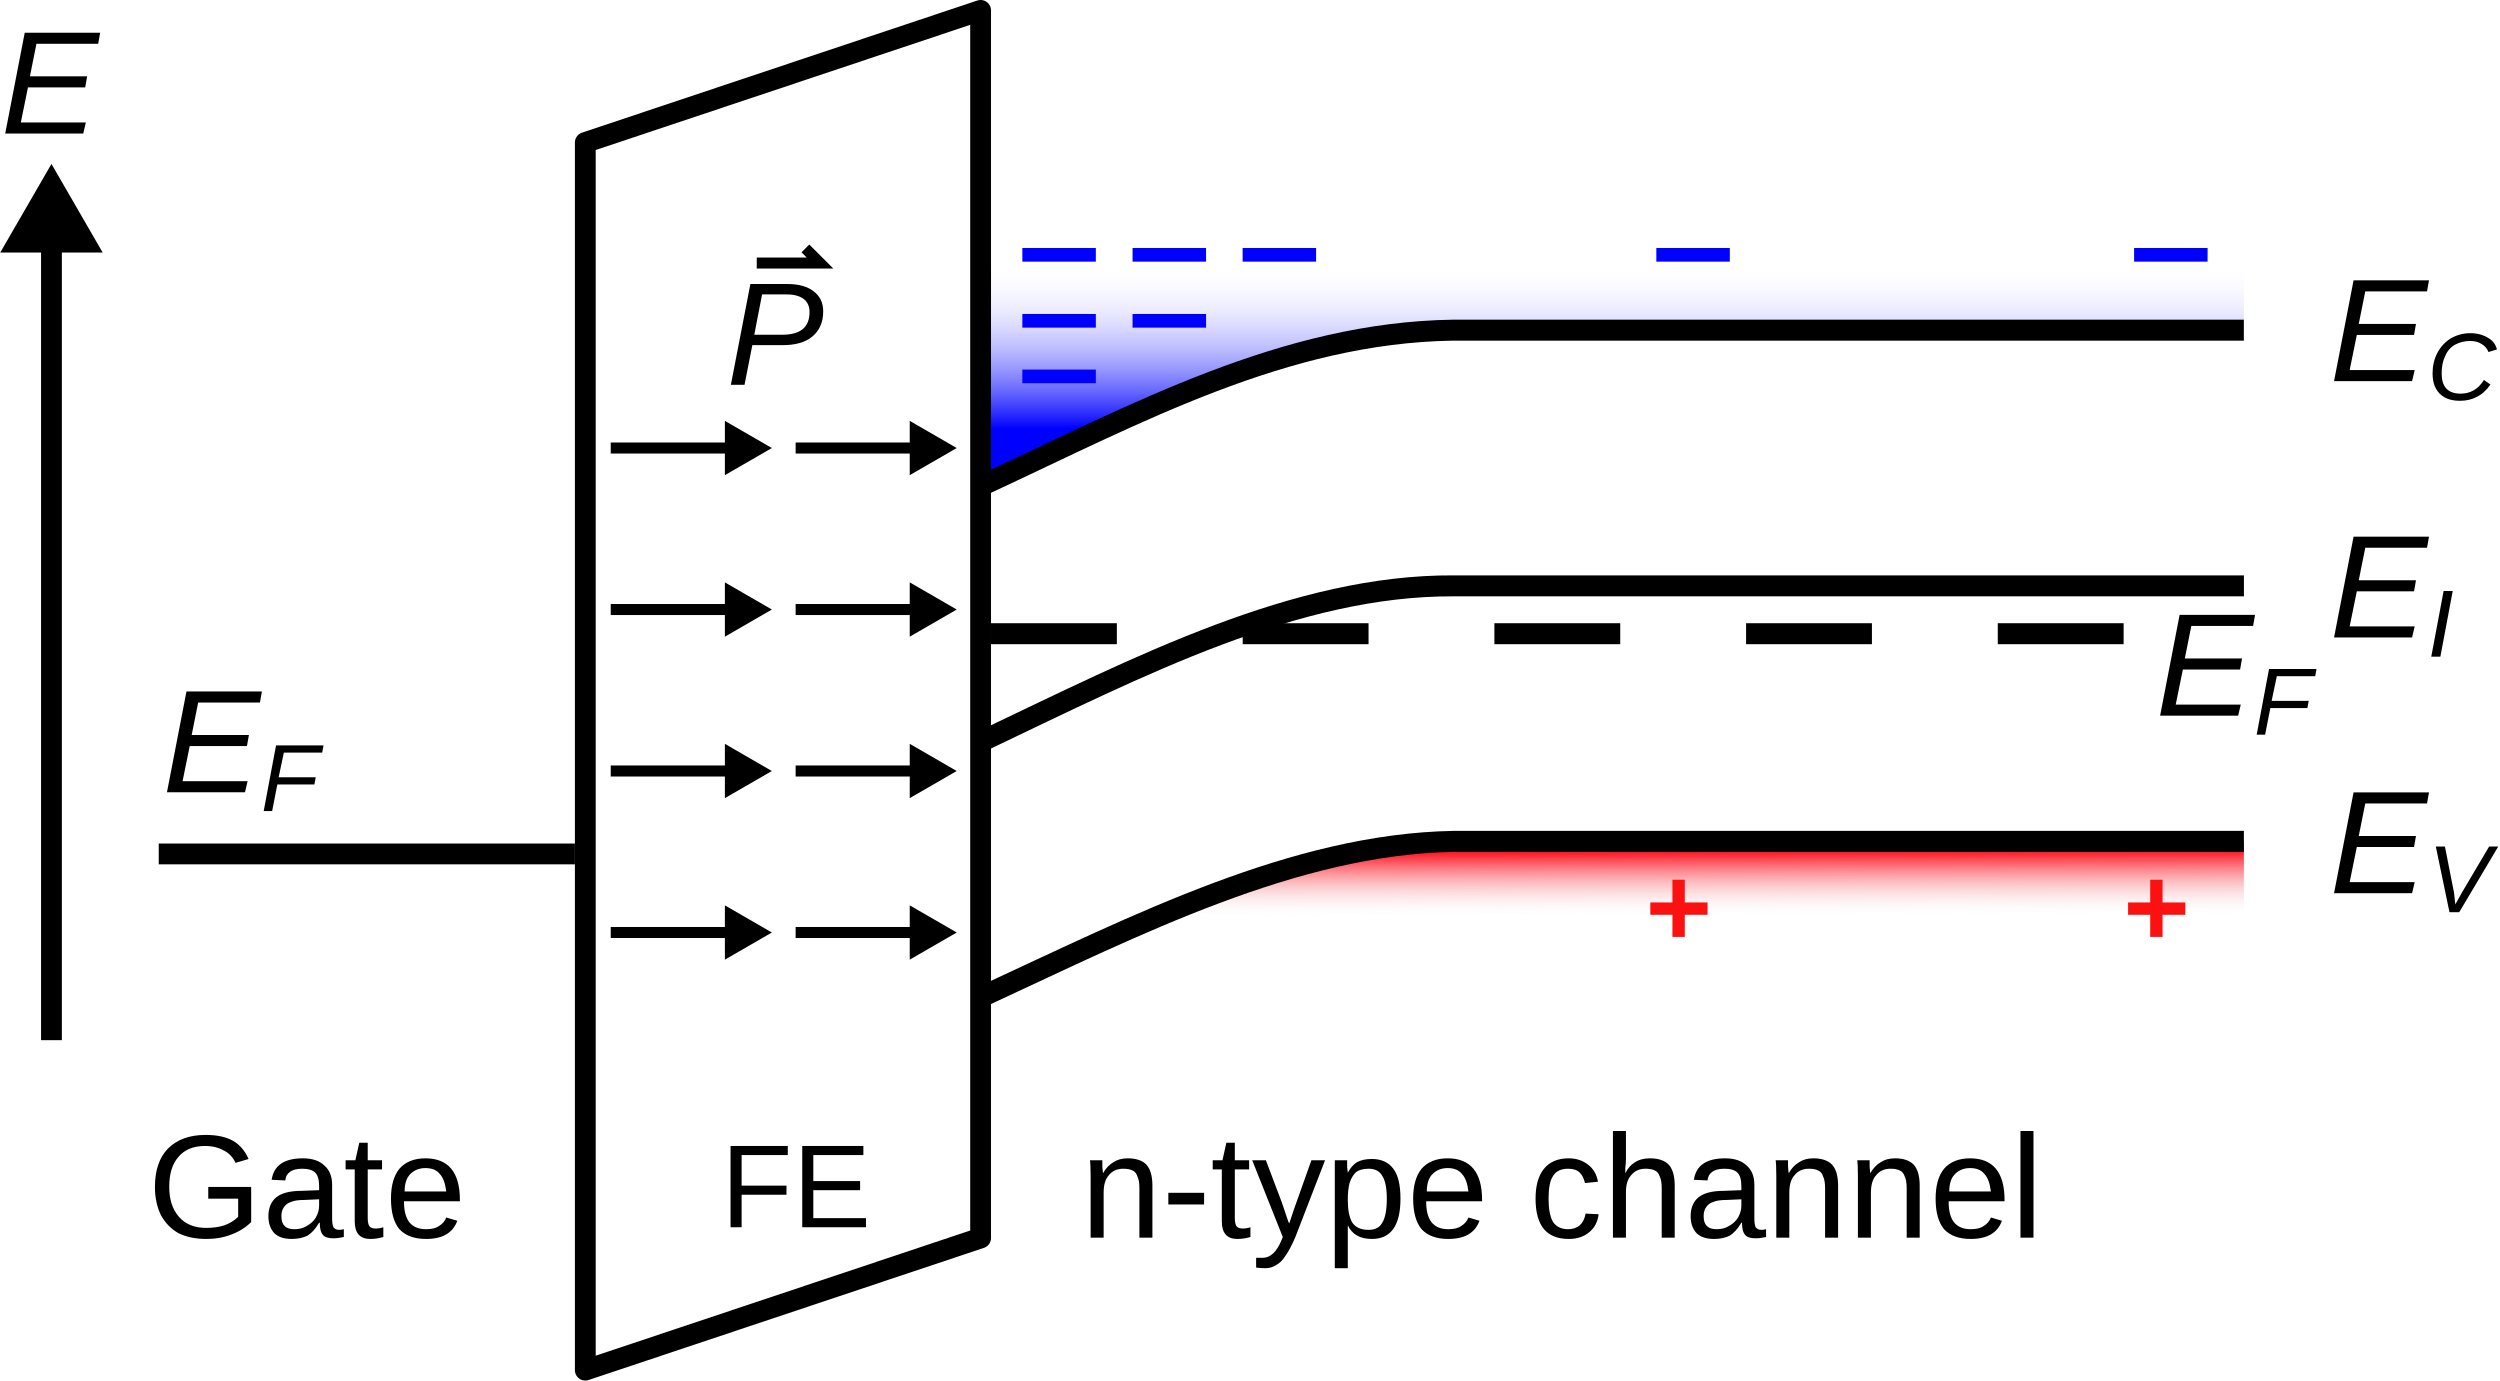
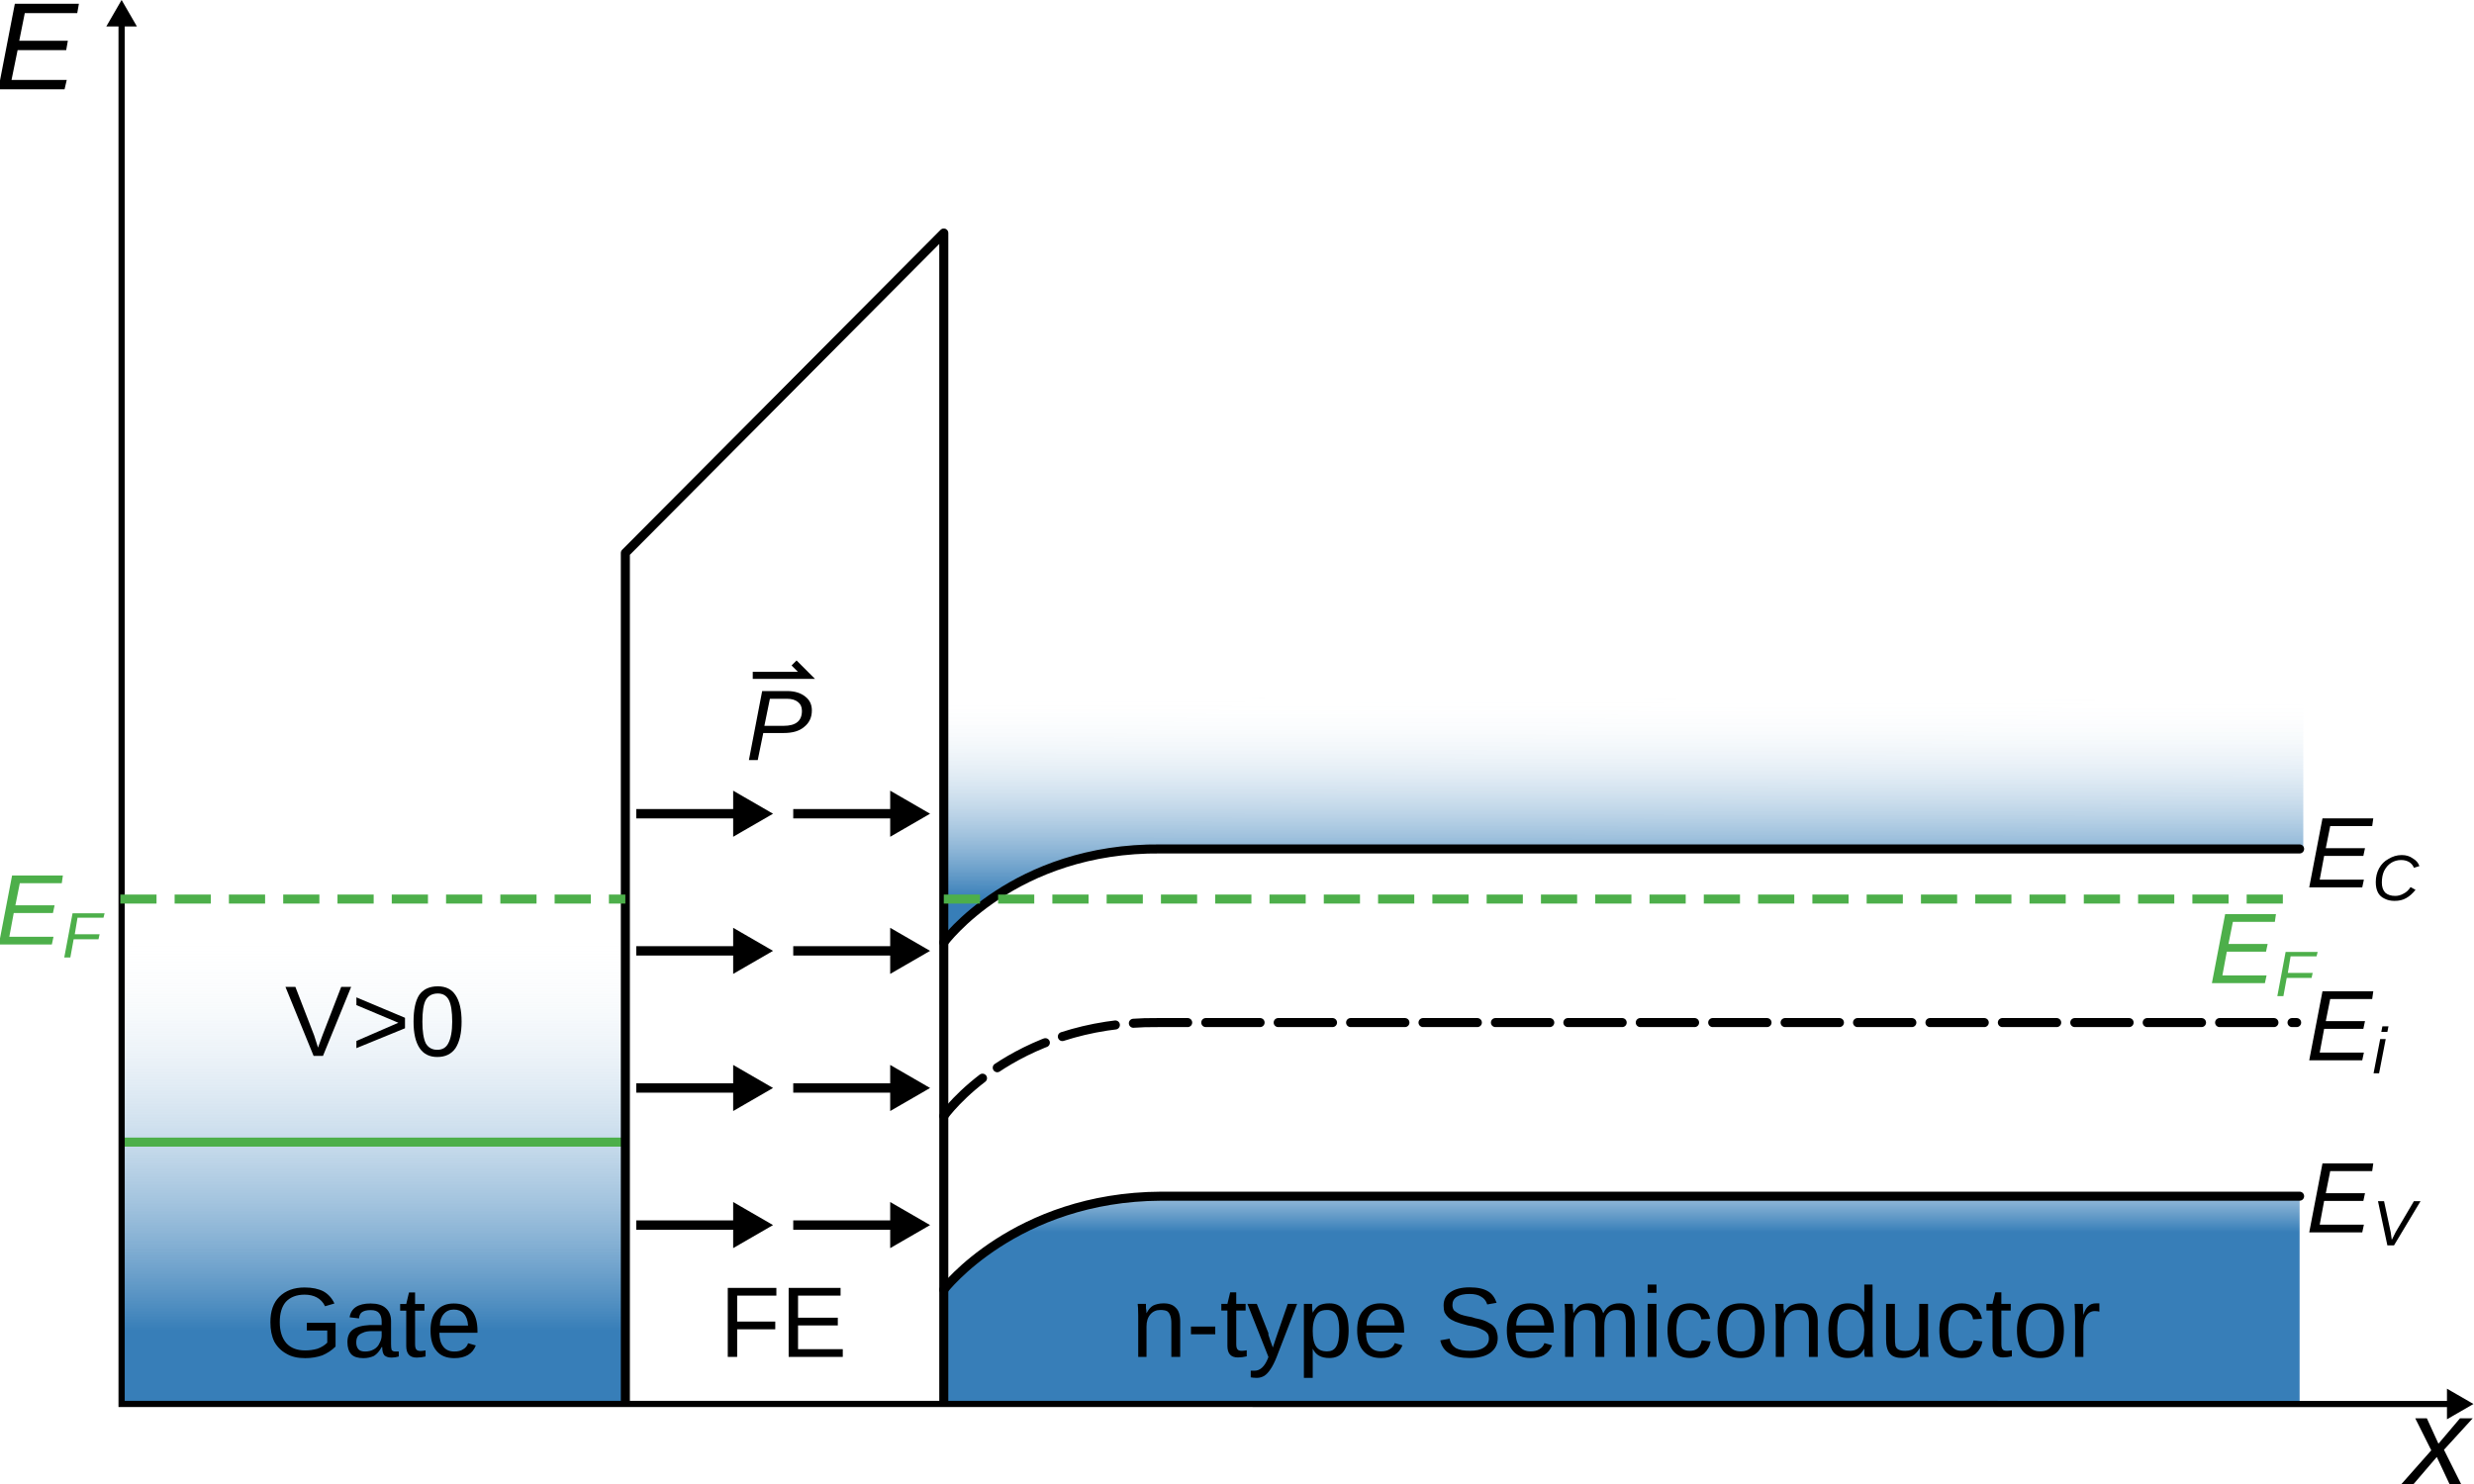
- <svg xmlns="http://www.w3.org/2000/svg" xmlns:xlink="http://www.w3.org/1999/xlink" width="2.365in" height="1.306in" viewBox="0 0 60.062 33.174" version="1.1" id="svg8">
+ <svg xmlns="http://www.w3.org/2000/svg" xmlns:xlink="http://www.w3.org/1999/xlink" width="7cm" height="4.2cm" viewBox="0 0 70 42" version="1.1" id="svg8">
  <defs id="defs2">
    <marker orient="auto" refY="0" refX="0" id="marker5652" style="overflow:visible">
      <path id="path5650" d="M 5.77,0 -2.88,5 V -5 Z" style="fill:#000000;fill-opacity:1;fill-rule:evenodd;stroke:#000000;stroke-width:1pt;stroke-opacity:1" transform="scale(-0.4)" />
    </marker>
    <marker style="overflow:visible" id="marker5570" refX="0" refY="0" orient="auto">
      <path transform="scale(-0.4)" style="fill:#000000;fill-opacity:1;fill-rule:evenodd;stroke:#000000;stroke-width:1pt;stroke-opacity:1" d="M 5.77,0 -2.88,5 V -5 Z" id="path5568" />
    </marker>
-     <marker style="overflow:visible" id="marker5484" refX="0" refY="0" orient="auto">
-       <path transform="scale(-0.4)" style="fill:#000000;fill-opacity:1;fill-rule:evenodd;stroke:#000000;stroke-width:1pt;stroke-opacity:1" d="M 5.77,0 -2.88,5 V -5 Z" id="path5482" />
-     </marker>
-     <marker orient="auto" refY="0" refX="0" id="marker5414" style="overflow:visible">
-       <path id="path5412" d="M 5.77,0 -2.88,5 V -5 Z" style="fill:#000000;fill-opacity:1;fill-rule:evenodd;stroke:#000000;stroke-width:1pt;stroke-opacity:1" transform="scale(-0.4)" />
-     </marker>
-     <marker orient="auto" refY="0" refX="0" id="marker5346" style="overflow:visible">
-       <path id="path5344" d="M 5.77,0 -2.88,5 V -5 Z" style="fill:#000000;fill-opacity:1;fill-rule:evenodd;stroke:#000000;stroke-width:1pt;stroke-opacity:1" transform="scale(-0.4)" />
-     </marker>
-     <marker style="overflow:visible" id="marker5282" refX="0" refY="0" orient="auto">
-       <path transform="scale(-0.4)" style="fill:#000000;fill-opacity:1;fill-rule:evenodd;stroke:#000000;stroke-width:1pt;stroke-opacity:1" d="M 5.77,0 -2.88,5 V -5 Z" id="path5280" />
-     </marker>
-     <marker style="overflow:visible" id="marker5142" refX="0" refY="0" orient="auto">
-       <path transform="scale(-0.4)" style="fill:#000000;fill-opacity:1;fill-rule:evenodd;stroke:#000000;stroke-width:1pt;stroke-opacity:1" d="M 5.77,0 -2.88,5 V -5 Z" id="path5140" />
-     </marker>
-     <marker orient="auto" refY="0" refX="0" id="marker4806" style="overflow:visible">
-       <path id="path4804" d="M 5.77,0 -2.88,5 V -5 Z" style="fill:#000000;fill-opacity:1;fill-rule:evenodd;stroke:#000000;stroke-width:1pt;stroke-opacity:1" transform="scale(-0.4)" />
-     </marker>
-     <linearGradient id="linearGradient4767">
-       <stop style="stop-color:#ff000f;stop-opacity:1;" offset="0" id="stop4763" />
-       <stop style="stop-color:#f3f3f3;stop-opacity:0" offset="1" id="stop4765" />
-     </linearGradient>
-     <marker orient="auto" refY="0" refX="0" id="TriangleInM-8" style="overflow:visible">
-       <path id="path5043-8" d="M 5.77,0 -2.88,5 V -5 Z" style="fill:#000000;fill-opacity:1;fill-rule:evenodd;stroke:#000000;stroke-width:1pt;stroke-opacity:1" transform="scale(-0.4)" />
-     </marker>
    <marker style="overflow:visible" id="marker5689-2" refX="0" refY="0" orient="auto">
      <path transform="scale(0.4)" style="fill:#000000;fill-opacity:1;fill-rule:evenodd;stroke:#000000;stroke-width:1pt;stroke-opacity:1" d="M 5.77,0 -2.88,5 V -5 Z" id="path5687-0" />
    </marker>
    <marker orient="auto" refY="0" refX="0" id="TriangleOutM-8" style="overflow:visible">
      <path id="path5052-1" d="M 5.77,0 -2.88,5 V -5 Z" style="fill:#000000;fill-opacity:1;fill-rule:evenodd;stroke:#000000;stroke-width:1pt;stroke-opacity:1" transform="scale(0.4)" />
    </marker>
-     <linearGradient xlink:href="#linearGradient4780" id="linearGradient4782" x1="56.681" y1="285.532" x2="56.681" y2="289.491" gradientUnits="userSpaceOnUse" gradientTransform="matrix(1,0,0,-1,-2.405426,544.7338)" />
-     <linearGradient id="linearGradient4780">
-       <stop style="stop-color:#0000ff;stop-opacity:1" offset="0" id="stop4776" />
-       <stop style="stop-color:#ffffff;stop-opacity:0" offset="1" id="stop4778" />
-     </linearGradient>
-     <linearGradient xlink:href="#linearGradient4767" id="linearGradient4769" x1="56.375" y1="273.576" x2="56.378" y2="275.18" gradientUnits="userSpaceOnUse" gradientTransform="translate(-0.668176,-4.27631)" />
+     <marker orient="auto" refY="0" refX="0" id="marker4806-0" style="overflow:visible">
+       <path id="path4804-3" d="M 5.77,0 -2.88,5 V -5 Z" style="fill:#000000;fill-opacity:1;fill-rule:evenodd;stroke:#000000;stroke-width:1pt;stroke-opacity:1" transform="scale(-0.4)" />
+     </marker>
+     <marker style="overflow:visible" id="marker5142-5" refX="0" refY="0" orient="auto">
+       <path transform="scale(-0.4)" style="fill:#000000;fill-opacity:1;fill-rule:evenodd;stroke:#000000;stroke-width:1pt;stroke-opacity:1" d="M 5.77,0 -2.88,5 V -5 Z" id="path5140-5" />
+     </marker>
+     <marker style="overflow:visible" id="marker5282-8" refX="0" refY="0" orient="auto">
+       <path transform="scale(-0.4)" style="fill:#000000;fill-opacity:1;fill-rule:evenodd;stroke:#000000;stroke-width:1pt;stroke-opacity:1" d="M 5.77,0 -2.88,5 V -5 Z" id="path5280-1" />
+     </marker>
+     <marker orient="auto" refY="0" refX="0" id="marker5346-7" style="overflow:visible">
+       <path id="path5344-4" d="M 5.77,0 -2.88,5 V -5 Z" style="fill:#000000;fill-opacity:1;fill-rule:evenodd;stroke:#000000;stroke-width:1pt;stroke-opacity:1" transform="scale(-0.4)" />
+     </marker>
+     <marker orient="auto" refY="0" refX="0" id="marker5414-0" style="overflow:visible">
+       <path id="path5412-8" d="M 5.77,0 -2.88,5 V -5 Z" style="fill:#000000;fill-opacity:1;fill-rule:evenodd;stroke:#000000;stroke-width:1pt;stroke-opacity:1" transform="scale(-0.4)" />
+     </marker>
+     <marker style="overflow:visible" id="marker5484-3" refX="0" refY="0" orient="auto">
+       <path transform="scale(-0.4)" style="fill:#000000;fill-opacity:1;fill-rule:evenodd;stroke:#000000;stroke-width:1pt;stroke-opacity:1" d="M 5.77,0 -2.88,5 V -5 Z" id="path5482-3" />
+     </marker>
+     <marker style="overflow:visible" id="marker5570-2" refX="0" refY="0" orient="auto">
+       <path transform="scale(-0.4)" style="fill:#000000;fill-opacity:1;fill-rule:evenodd;stroke:#000000;stroke-width:1pt;stroke-opacity:1" d="M 5.77,0 -2.88,5 V -5 Z" id="path5568-4" />
+     </marker>
+     <marker orient="auto" refY="0" refX="0" id="marker5652-7" style="overflow:visible">
+       <path id="path5650-5" d="M 5.77,0 -2.88,5 V -5 Z" style="fill:#000000;fill-opacity:1;fill-rule:evenodd;stroke:#000000;stroke-width:1pt;stroke-opacity:1" transform="scale(-0.4)" />
+     </marker>
+     <linearGradient id="linear0" gradientUnits="userSpaceOnUse" x1="0" y1="48" x2="0" y2="80" gradientTransform="matrix(0.3527778,0,0,-0.3527778,14.68411,220.0519)" xlink:href="#linear1">
+       <stop offset="0" style="stop-color:#377eb8;stop-opacity:1" id="stop70" />
+       <stop offset="1" style="stop-color:rgb(100%,100%,100%);stop-opacity:1;" id="stop72" />
+     </linearGradient>
+     <linearGradient id="linear1" gradientUnits="userSpaceOnUse" x1="0" y1="48" x2="0" y2="80" gradientTransform="matrix(1,0,0,-0.5426702,3.615287,66.53878)" spreadMethod="pad" xlink:href="#linearGradient1121">
+       <stop offset="0" style="stop-color:rgb(25%,25%,25%);stop-opacity:1;" id="stop75" />
+       <stop offset="1" style="stop-color:rgb(100%,100%,100%);stop-opacity:1;" id="stop77" />
+     </linearGradient>
+     <linearGradient spreadMethod="pad" gradientTransform="matrix(1,0,0,-0.5426702,3.615287,66.53878)" y2="80" x2="0" y1="48" x1="0" gradientUnits="userSpaceOnUse" id="linearGradient1121">
+       <stop id="stop1117" style="stop-color:rgb(25%,25%,25%);stop-opacity:1;" offset="0" />
+       <stop id="stop1119" style="stop-color:#00bbff;stop-opacity:1" offset="1" />
+     </linearGradient>
+     <marker style="overflow:visible" id="marker3353" refX="0" refY="0" orient="auto">
+       <path transform="scale(0.4)" style="fill:#000000;fill-opacity:1;fill-rule:evenodd;stroke:#000000;stroke-width:1pt;stroke-opacity:1" d="M 5.77,0 -2.88,5 V -5 Z" id="path3351" />
+     </marker>
+     <linearGradient spreadMethod="pad" gradientTransform="matrix(1,0,0,-0.5426702,3.615287,66.53878)" y2="80" x2="0" y1="48" x1="0" gradientUnits="userSpaceOnUse" id="linearGradient1097">
+       <stop id="stop1093" style="stop-color:#377eb8;stop-opacity:1" offset="0" />
+       <stop id="stop1095" style="stop-color:#ffffff;stop-opacity:0" offset="1" />
+     </linearGradient>
+     <linearGradient id="linear2" gradientUnits="userSpaceOnUse" x1="0" y1="48" x2="0" y2="80" gradientTransform="matrix(1,0,0,-1,0.2,112.2)">
+       <stop offset="0" style="stop-color:#377eb8;stop-opacity:1" id="stop80" />
+       <stop offset="1" style="stop-color:#ffffff;stop-opacity:0" id="stop82" />
+     </linearGradient>
+     <marker style="overflow:visible" id="marker1389-0" refX="0" refY="0" orient="auto">
+       <path transform="scale(0.4)" style="fill:#000000;fill-opacity:1;fill-rule:evenodd;stroke:#000000;stroke-width:1pt;stroke-opacity:1" d="M 5.77,0 -2.88,5 V -5 Z" id="path1387-6" />
+     </marker>
+     <marker style="overflow:visible" id="marker1307-0" refX="0" refY="0" orient="auto">
+       <path transform="scale(0.4)" style="fill:#000000;fill-opacity:1;fill-rule:evenodd;stroke:#000000;stroke-width:1pt;stroke-opacity:1" d="M 5.77,0 -2.88,5 V -5 Z" id="path1305-9" />
+     </marker>
+     <marker orient="auto" refY="0" refX="0" id="marker1124-7" style="overflow:visible">
+       <path id="path1122-7" d="M 5.77,0 -2.88,5 V -5 Z" style="fill:#000000;fill-opacity:1;fill-rule:evenodd;stroke:#000000;stroke-width:1pt;stroke-opacity:1" transform="scale(0.4)" />
+     </marker>
+     <marker style="overflow:visible" id="marker3649" refX="0" refY="0" orient="auto">
+       <path transform="scale(0.4)" style="fill:#000000;fill-opacity:1;fill-rule:evenodd;stroke:#000000;stroke-width:1pt;stroke-opacity:1" d="M 5.77,0 -2.88,5 V -5 Z" id="path3647" />
+     </marker>
+     <linearGradient id="linear0-5" gradientUnits="userSpaceOnUse" x1="0" y1="48" x2="0" y2="80" gradientTransform="matrix(0.3527778,0,0,-0.3527778,-109.859,242.9195)" xlink:href="#linear1">
+       <stop offset="0" style="stop-color:#377eb8;stop-opacity:1" id="stop70-3" />
+       <stop offset="1" style="stop-color:rgb(100%,100%,100%);stop-opacity:1;" id="stop72-0" />
+     </linearGradient>
+     <marker style="overflow:visible" id="marker3353-3" refX="0" refY="0" orient="auto">
+       <path transform="scale(0.4)" style="fill:#000000;fill-opacity:1;fill-rule:evenodd;stroke:#000000;stroke-width:1pt;stroke-opacity:1" d="M 5.77,0 -2.88,5 V -5 Z" id="path3351-0" />
+     </marker>
+     <marker style="overflow:visible" id="marker1389-0-4" refX="0" refY="0" orient="auto">
+       <path transform="scale(0.4)" style="fill:#000000;fill-opacity:1;fill-rule:evenodd;stroke:#000000;stroke-width:1pt;stroke-opacity:1" d="M 5.77,0 -2.88,5 V -5 Z" id="path1387-6-9" />
+     </marker>
+     <marker style="overflow:visible" id="marker1307-0-8" refX="0" refY="0" orient="auto">
+       <path transform="scale(0.4)" style="fill:#000000;fill-opacity:1;fill-rule:evenodd;stroke:#000000;stroke-width:1pt;stroke-opacity:1" d="M 5.77,0 -2.88,5 V -5 Z" id="path1305-9-4" />
+     </marker>
+     <marker orient="auto" refY="0" refX="0" id="marker1124-7-9" style="overflow:visible">
+       <path id="path1122-7-6" d="M 5.77,0 -2.88,5 V -5 Z" style="fill:#000000;fill-opacity:1;fill-rule:evenodd;stroke:#000000;stroke-width:1pt;stroke-opacity:1" transform="scale(0.4)" />
+     </marker>
+     <marker style="overflow:visible" id="marker3649-0" refX="0" refY="0" orient="auto">
+       <path transform="scale(0.4)" style="fill:#000000;fill-opacity:1;fill-rule:evenodd;stroke:#000000;stroke-width:1pt;stroke-opacity:1" d="M 5.77,0 -2.88,5 V -5 Z" id="path3647-1" />
+     </marker>
+     <marker orient="auto" refY="0" refX="0" id="marker1989" style="overflow:visible">
+       <path id="path1987" d="M 5.77,0 -2.88,5 V -5 Z" style="fill:#000000;fill-opacity:1;fill-rule:evenodd;stroke:#000000;stroke-width:1pt;stroke-opacity:1" transform="scale(-0.4)" />
+     </marker>
+     <marker style="overflow:visible" id="marker1979" refX="0" refY="0" orient="auto">
+       <path transform="scale(-0.4)" style="fill:#000000;fill-opacity:1;fill-rule:evenodd;stroke:#000000;stroke-width:1pt;stroke-opacity:1" d="M 5.77,0 -2.88,5 V -5 Z" id="path1977" />
+     </marker>
+     <marker style="overflow:visible" id="marker1969" refX="0" refY="0" orient="auto">
+       <path transform="scale(-0.4)" style="fill:#000000;fill-opacity:1;fill-rule:evenodd;stroke:#000000;stroke-width:1pt;stroke-opacity:1" d="M 5.77,0 -2.88,5 V -5 Z" id="path1967" />
+     </marker>
+     <marker orient="auto" refY="0" refX="0" id="marker1959" style="overflow:visible">
+       <path id="path1957" d="M 5.77,0 -2.88,5 V -5 Z" style="fill:#000000;fill-opacity:1;fill-rule:evenodd;stroke:#000000;stroke-width:1pt;stroke-opacity:1" transform="scale(-0.4)" />
+     </marker>
+     <marker orient="auto" refY="0" refX="0" id="marker1949" style="overflow:visible">
+       <path id="path1947" d="M 5.77,0 -2.88,5 V -5 Z" style="fill:#000000;fill-opacity:1;fill-rule:evenodd;stroke:#000000;stroke-width:1pt;stroke-opacity:1" transform="scale(-0.4)" />
+     </marker>
+     <marker style="overflow:visible" id="marker1939" refX="0" refY="0" orient="auto">
+       <path transform="scale(-0.4)" style="fill:#000000;fill-opacity:1;fill-rule:evenodd;stroke:#000000;stroke-width:1pt;stroke-opacity:1" d="M 5.77,0 -2.88,5 V -5 Z" id="path1937" />
+     </marker>
+     <marker style="overflow:visible" id="marker1929" refX="0" refY="0" orient="auto">
+       <path transform="scale(-0.4)" style="fill:#000000;fill-opacity:1;fill-rule:evenodd;stroke:#000000;stroke-width:1pt;stroke-opacity:1" d="M 5.77,0 -2.88,5 V -5 Z" id="path1927" />
+     </marker>
+     <marker orient="auto" refY="0" refX="0" id="marker1919" style="overflow:visible">
+       <path id="path1917" d="M 5.77,0 -2.88,5 V -5 Z" style="fill:#000000;fill-opacity:1;fill-rule:evenodd;stroke:#000000;stroke-width:1pt;stroke-opacity:1" transform="scale(-0.4)" />
+     </marker>
+     <linearGradient id="linear0-2" gradientUnits="userSpaceOnUse" x1="0" y1="48" x2="0" y2="80" gradientTransform="matrix(0.3527778,0,0,-0.3527778,-94.36202,239.2028)" xlink:href="#linear1">
+       <stop offset="0" style="stop-color:#377eb8;stop-opacity:1" id="stop70-8" />
+       <stop offset="1" style="stop-color:rgb(100%,100%,100%);stop-opacity:1;" id="stop72-2" />
+     </linearGradient>
+     <marker style="overflow:visible" id="marker1389-0-9" refX="0" refY="0" orient="auto">
+       <path transform="scale(0.4)" style="fill:#000000;fill-opacity:1;fill-rule:evenodd;stroke:#000000;stroke-width:1pt;stroke-opacity:1" d="M 5.77,0 -2.88,5 V -5 Z" id="path1387-6-5" />
+     </marker>
+     <marker style="overflow:visible" id="marker1307-0-0" refX="0" refY="0" orient="auto">
+       <path transform="scale(0.4)" style="fill:#000000;fill-opacity:1;fill-rule:evenodd;stroke:#000000;stroke-width:1pt;stroke-opacity:1" d="M 5.77,0 -2.88,5 V -5 Z" id="path1305-9-2" />
+     </marker>
+     <marker orient="auto" refY="0" refX="0" id="marker1124-7-0" style="overflow:visible">
+       <path id="path1122-7-67" d="M 5.77,0 -2.88,5 V -5 Z" style="fill:#000000;fill-opacity:1;fill-rule:evenodd;stroke:#000000;stroke-width:1pt;stroke-opacity:1" transform="scale(0.4)" />
+     </marker>
+     <marker style="overflow:visible" id="marker3649-7" refX="0" refY="0" orient="auto">
+       <path transform="scale(0.4)" style="fill:#000000;fill-opacity:1;fill-rule:evenodd;stroke:#000000;stroke-width:1pt;stroke-opacity:1" d="M 5.77,0 -2.88,5 V -5 Z" id="path3647-9" />
+     </marker>
+     <marker style="overflow:visible" id="marker5570-1" refX="0" refY="0" orient="auto">
+       <path transform="scale(-0.4)" style="fill:#000000;fill-opacity:1;fill-rule:evenodd;stroke:#000000;stroke-width:1pt;stroke-opacity:1" d="M 5.77,0 -2.88,5 V -5 Z" id="path5568-0" />
+     </marker>
+     <marker orient="auto" refY="0" refX="0" id="marker5652-8" style="overflow:visible">
+       <path id="path5650-53" d="M 5.77,0 -2.88,5 V -5 Z" style="fill:#000000;fill-opacity:1;fill-rule:evenodd;stroke:#000000;stroke-width:1pt;stroke-opacity:1" transform="scale(-0.4)" />
+     </marker>
+     <linearGradient id="linear0-2-2" gradientUnits="userSpaceOnUse" x1="110.089" y1="37.096" x2="110.089" y2="43.036" gradientTransform="matrix(0.3527778,0,0,-0.3527778,11.13728,236.0907)" xlink:href="#linear1">
+       <stop offset="0" style="stop-color:#377eb8;stop-opacity:1" id="stop70-5" />
+       <stop offset="1" style="stop-color:rgb(100%,100%,100%);stop-opacity:1;" id="stop72-27" />
+     </linearGradient>
+     <linearGradient xlink:href="#linearGradient1097" id="linearGradient1125-7" gradientUnits="userSpaceOnUse" gradientTransform="matrix(0.3527778,0,0,-0.191442,11.24285,226.0197)" x1="-7.526" y1="65.145" x2="-7.5" y2="95.034" spreadMethod="pad" />
+     <linearGradient xlink:href="#linear2" id="linearGradient1264-1" gradientUnits="userSpaceOnUse" gradientTransform="matrix(0.3527778,0,0,-0.3527778,8.562002,236.0907)" x1="8.144" y1="29.249" x2="8.144" y2="61.249" />
+     <marker style="overflow:visible" id="marker1307-0-91" refX="0" refY="0" orient="auto">
+       <path transform="scale(0.4)" style="fill:#000000;fill-opacity:1;fill-rule:evenodd;stroke:#000000;stroke-width:1pt;stroke-opacity:1" d="M 5.77,0 -2.88,5 V -5 Z" id="path1305-9-40" />
+     </marker>
+     <marker orient="auto" refY="0" refX="0" id="marker1124-7-7" style="overflow:visible">
+       <path id="path1122-7-9" d="M 5.77,0 -2.88,5 V -5 Z" style="fill:#000000;fill-opacity:1;fill-rule:evenodd;stroke:#000000;stroke-width:1pt;stroke-opacity:1" transform="scale(0.4)" />
+     </marker>
+     <marker style="overflow:visible" id="marker3649-2" refX="0" refY="0" orient="auto">
+       <path transform="scale(0.4)" style="fill:#000000;fill-opacity:1;fill-rule:evenodd;stroke:#000000;stroke-width:1pt;stroke-opacity:1" d="M 5.77,0 -2.88,5 V -5 Z" id="path3647-6" />
+     </marker>
+     <marker style="overflow:visible" id="marker1389-0-4-2" refX="0" refY="0" orient="auto">
+       <path transform="scale(0.4)" style="fill:#000000;fill-opacity:1;fill-rule:evenodd;stroke:#000000;stroke-width:1pt;stroke-opacity:1" d="M 5.77,0 -2.88,5 V -5 Z" id="path1387-6-5-7" />
+     </marker>
+     <marker style="overflow:visible" id="marker1389-0-8" refX="0" refY="0" orient="auto">
+       <path transform="scale(0.4)" style="fill:#000000;fill-opacity:1;fill-rule:evenodd;stroke:#000000;stroke-width:1pt;stroke-opacity:1" d="M 5.77,0 -2.88,5 V -5 Z" id="path1387-6-6" />
+     </marker>
  </defs>
-   <g id="layer1" transform="translate(-14.05638,-248.9003)">
-     <path id="path4759" d="m 48.985,269.118 c -3.828,0.065 -7.646,2.021 -11.28,3.704 h 30.265 l -10e-7,-3.704 z" style="fill:url(#linearGradient4769);fill-opacity:1;stroke:none;stroke-width:0.504;stroke-linecap:butt;stroke-linejoin:miter;stroke-miterlimit:4;stroke-dasharray:none;stroke-opacity:1" />
-     <path style="fill:url(#linearGradient4782);fill-opacity:1;stroke:none;stroke-width:0.504;stroke-linecap:butt;stroke-linejoin:miter;stroke-miterlimit:4;stroke-dasharray:none;stroke-opacity:1" d="m 37.705,260.538 c 3.663,-1.702 7.2,-3.641 11.254,-3.704 H 67.97 V 255.377 H 37.705 Z" id="path4766" />
-     <path style="fill:none;stroke:#000000;stroke-width:0.5;stroke-linecap:butt;stroke-linejoin:miter;stroke-miterlimit:4;stroke-dasharray:none;stroke-opacity:1" d="m 17.865,269.42 h 10" id="path79574-9" />
-     <path style="opacity:1;fill:none;fill-opacity:1;fill-rule:nonzero;stroke:#000000;stroke-width:0.5;stroke-linecap:square;stroke-linejoin:round;stroke-miterlimit:4;stroke-dasharray:none;stroke-dashoffset:3.78;stroke-opacity:1" d="m 28.115,281.824 9.499,-3.175 v -29.499 l -9.499,3.175 z" id="rect79576-2" />
-     <path style="fill:none;stroke:#000000;stroke-width:0.504;stroke-linecap:butt;stroke-linejoin:miter;stroke-miterlimit:4;stroke-dasharray:3.024, 3.024;stroke-dashoffset:0;stroke-opacity:1" d="M 37.864,264.128 H 67.864" id="path79579-3-7" />
-     <text xml:space="preserve" style="font-style:normal;font-variant:normal;font-weight:normal;font-stretch:normal;font-size:3.528px;line-height:1.25;font-family:Arial;-inkscape-font-specification:Arial;letter-spacing:0px;word-spacing:0px;fill:#000000;fill-opacity:1;stroke:none;stroke-width:0.265" x="17.955" y="267.935" id="text79666-92">
-       <tspan id="tspan79664-28" x="17.955" y="267.935" style="font-style:italic;stroke-width:0.265">E<tspan style="font-style:italic;font-size:65%;baseline-shift:sub" id="tspan79668-9">F</tspan>
-       </tspan>
-     </text>
-     <text xml:space="preserve" style="font-style:normal;font-variant:normal;font-weight:normal;font-stretch:normal;font-size:3.528px;line-height:1.25;font-family:Arial;-inkscape-font-specification:Arial;letter-spacing:0px;word-spacing:0px;fill:#000000;fill-opacity:1;stroke:none;stroke-width:0.265" x="70.026" y="258.056" id="text79666-8-7">
-       <tspan id="tspan79664-7-36" x="70.026" y="258.056" style="font-style:italic;stroke-width:0.265">E<tspan style="font-style:italic;font-size:65%;baseline-shift:sub" id="tspan79711-1">C</tspan>
-       </tspan>
-     </text>
-     <text xml:space="preserve" style="font-style:normal;font-variant:normal;font-weight:normal;font-stretch:normal;font-size:3.528px;line-height:1.25;font-family:Arial;-inkscape-font-specification:Arial;letter-spacing:0px;word-spacing:0px;fill:#000000;fill-opacity:1;stroke:none;stroke-width:0.265" x="70.026" y="270.363" id="text79666-3-2">
-       <tspan id="tspan79664-6-9" x="70.026" y="270.363" style="font-style:italic;stroke-width:0.265">E<tspan style="font-style:italic;font-size:2.293px;baseline-shift:sub;stroke-width:0.265" id="tspan79668-7-3">V</tspan>
-       </tspan>
-     </text>
-     <text xml:space="preserve" style="font-style:normal;font-variant:normal;font-weight:normal;font-stretch:normal;font-size:3.528px;line-height:1.25;font-family:Arial;-inkscape-font-specification:Arial;letter-spacing:0px;word-spacing:0px;fill:#000000;fill-opacity:1;stroke:none;stroke-width:0.265" x="70.026" y="264.219" id="text79666-9-1">
-       <tspan id="tspan79664-3-9" x="70.026" y="264.219" style="font-style:italic;stroke-width:0.265">E<tspan style="font-style:italic;font-size:65%;baseline-shift:sub" id="tspan79713-4">I</tspan>
-       </tspan>
-     </text>
-     <g id="g1027" transform="matrix(1,0,0,-1,0,529.6331)">
-       <path style="fill:none;stroke:#000000;stroke-width:0.504;stroke-linecap:butt;stroke-linejoin:miter;stroke-miterlimit:4;stroke-dasharray:none;stroke-opacity:1" d="m 37.705,256.811 c 3.634,1.683 7.452,3.64 11.28,3.704 H 67.97" id="path79579-35-3" />
-       <path style="fill:none;stroke:#000000;stroke-width:0.504;stroke-linecap:butt;stroke-linejoin:miter;stroke-miterlimit:4;stroke-dasharray:none;stroke-opacity:1" d="m 37.705,269.095 c 3.663,1.702 7.2,3.641 11.254,3.704 h 19.01" id="path79579-1-6-5" />
-       <path id="path79579-7-9-7" d="m 37.707,262.951 c 3.705,1.765 7.487,3.726 11.28,3.704 h 18.984" style="fill:none;stroke:#000000;stroke-width:0.504;stroke-linecap:butt;stroke-linejoin:miter;stroke-miterlimit:4;stroke-dasharray:none;stroke-opacity:1" />
+   <g id="layer1" transform="translate(-12.7402,-188.1245)">
+     <g id="g9063" transform="translate(-14.12059,-23.94049)">
+       <path id="path4802-9" d="M 47.981,235.095 H 44.863" style="fill:none;stroke:#000000;stroke-width:0.265px;stroke-linecap:butt;stroke-linejoin:miter;stroke-opacity:1;marker-start:url(#marker4806-0)" />
+       <path style="fill:none;stroke:#000000;stroke-width:0.265px;stroke-linecap:butt;stroke-linejoin:miter;stroke-opacity:1;marker-start:url(#marker5142-5)" d="M 52.424,235.095 H 49.305" id="path5138-7" />
+       <path style="fill:none;stroke:#000000;stroke-width:0.265px;stroke-linecap:butt;stroke-linejoin:miter;stroke-opacity:1;marker-start:url(#marker5282-8)" d="M 47.981,238.976 H 44.863" id="path5276-3" />
+       <path id="path5278-9" d="M 52.424,238.976 H 49.305" style="fill:none;stroke:#000000;stroke-width:0.265px;stroke-linecap:butt;stroke-linejoin:miter;stroke-opacity:1;marker-start:url(#marker5346-7)" />
+       <path id="path5408-1" d="M 47.981,242.857 H 44.863" style="fill:none;stroke:#000000;stroke-width:0.265px;stroke-linecap:butt;stroke-linejoin:miter;stroke-opacity:1;marker-start:url(#marker5414-0)" />
+       <path style="fill:none;stroke:#000000;stroke-width:0.265px;stroke-linecap:butt;stroke-linejoin:miter;stroke-opacity:1;marker-start:url(#marker5484-3)" d="M 52.424,242.857 H 49.305" id="path5410-8" />
+       <path style="fill:none;stroke:#000000;stroke-width:0.265px;stroke-linecap:butt;stroke-linejoin:miter;stroke-opacity:1;marker-start:url(#marker5570-2)" d="M 47.981,246.737 H 44.863" id="path5564-2" />
+       <path id="path5566-8" d="M 52.424,246.737 H 49.305" style="fill:none;stroke:#000000;stroke-width:0.265px;stroke-linecap:butt;stroke-linejoin:miter;stroke-opacity:1;marker-start:url(#marker5652-7)" />
+       <g id="g1047-4-9-8" transform="translate(10.60932,-62.87302)">
+         <text id="text2230-3-6-2-2" y="296.449" x="37.347" style="font-style:normal;font-variant:normal;font-weight:normal;font-stretch:normal;font-size:2.822px;line-height:1.25;font-family:Arial;-inkscape-font-specification:Arial;letter-spacing:0px;word-spacing:0px;fill:#000000;fill-opacity:1;stroke:none;stroke-width:0.265" xml:space="preserve">
+           <tspan style="font-style:italic;font-size:2.822px;stroke-width:0.265" y="296.449" x="37.347" id="tspan2228-7-8-4-3">P</tspan>
+         </text>
+         <path id="path5810-6-4-0" d="m 37.55,294.052 h 1.52 l -0.351,-0.351" style="fill:none;stroke:#000000;stroke-width:0.2;stroke-linecap:butt;stroke-linejoin:miter;stroke-miterlimit:4;stroke-dasharray:none;stroke-opacity:1" />
+       </g>
    </g>
-     <text xml:space="preserve" style="font-style:normal;font-weight:normal;font-size:2.822px;line-height:125%;font-family:sans-serif;letter-spacing:0px;word-spacing:0px;fill:#000000;fill-opacity:1;stroke:none;stroke-width:0.265px;stroke-linecap:butt;stroke-linejoin:miter;stroke-opacity:1" x="53.581" y="271.729" id="text4674-8-8-2">
-       <tspan id="tspan4672-7-6-5" x="53.581" y="271.729" style="font-weight:bold;fill:#fc1111;fill-opacity:1;stroke-width:0.265px">+</tspan>
-     </text>
-     <text xml:space="preserve" style="font-style:normal;font-weight:normal;font-size:2.822px;line-height:125%;font-family:sans-serif;letter-spacing:0px;word-spacing:0px;fill:#0000ff;fill-opacity:1;stroke:none;stroke-width:0.265px;stroke-linecap:butt;stroke-linejoin:miter;stroke-opacity:1" x="53.556" y="255.904" id="text4678-9-2-34">
-       <tspan id="tspan4676-6-4-90" x="53.556" y="255.904" style="font-weight:bold;fill:#0000ff;fill-opacity:1;stroke-width:0.265px">−</tspan>
-     </text>
-     <text xml:space="preserve" style="font-style:normal;font-weight:normal;font-size:2.822px;line-height:125%;font-family:sans-serif;letter-spacing:0px;word-spacing:0px;fill:#0000ff;fill-opacity:1;stroke:none;stroke-width:0.265px;stroke-linecap:butt;stroke-linejoin:miter;stroke-opacity:1" x="65.036" y="255.904" id="text4678-0-7-2">
-       <tspan id="tspan4676-4-9-0" x="65.036" y="255.904" style="font-weight:bold;fill:#0000ff;fill-opacity:1;stroke-width:0.265px">−</tspan>
-     </text>
-     <text xml:space="preserve" style="font-style:normal;font-weight:normal;font-size:2.822px;line-height:125%;font-family:sans-serif;letter-spacing:0px;word-spacing:0px;fill:#000000;fill-opacity:1;stroke:none;stroke-width:0.265px;stroke-linecap:butt;stroke-linejoin:miter;stroke-opacity:1" x="65.062" y="271.729" id="text4674-8-1-3-1">
-       <tspan id="tspan4672-7-0-9-9" x="65.062" y="271.729" style="font-weight:bold;fill:#fc1111;fill-opacity:1;stroke-width:0.265px">+</tspan>
-     </text>
-     <text xml:space="preserve" style="font-style:normal;font-variant:normal;font-weight:normal;font-stretch:normal;font-size:3.528px;line-height:1.25;font-family:Arial;-inkscape-font-specification:Arial;letter-spacing:0px;word-spacing:0px;fill:#000000;fill-opacity:1;stroke:none;stroke-width:0.265" x="17.603" y="278.641" id="text1044-0">
-       <tspan id="tspan1042-3" x="17.603" y="278.641" style="stroke-width:0.265">Gate</tspan>
-     </text>
-     <text xml:space="preserve" style="font-style:normal;font-variant:normal;font-weight:normal;font-stretch:normal;font-size:3.528px;line-height:1.25;font-family:Arial;-inkscape-font-specification:Arial;letter-spacing:0px;word-spacing:0px;fill:#000000;fill-opacity:1;stroke:none;stroke-width:0.265" x="40.007" y="278.641" id="text1052-8">
-       <tspan id="tspan1050-0" x="40.007" y="278.641" style="stroke-width:0.265">n-type channel</tspan>
-     </text>
-     <path style="fill:none;fill-rule:evenodd;stroke:#000000;stroke-width:0.5;stroke-linecap:butt;stroke-linejoin:miter;stroke-miterlimit:4;stroke-dasharray:none;stroke-opacity:1;marker-start:url(#TriangleInM-8)" d="M 15.287,254.26 V 273.895" id="path5679-1" />
-     <text xml:space="preserve" style="font-style:normal;font-variant:normal;font-weight:normal;font-stretch:normal;font-size:3.528px;line-height:1.25;font-family:Arial;-inkscape-font-specification:Arial;letter-spacing:0px;word-spacing:0px;fill:#000000;fill-opacity:1;stroke:none;stroke-width:0.265" x="14.066" y="252.107" id="text2303">
-       <tspan id="tspan2301" x="14.066" y="252.107" style="font-style:italic;stroke-width:0.265">E</tspan>
-     </text>
-     <text xml:space="preserve" style="font-style:normal;font-variant:normal;font-weight:normal;font-stretch:normal;font-size:2.822px;line-height:1.25;font-family:Arial;-inkscape-font-specification:Arial;letter-spacing:0px;word-spacing:0px;fill:#000000;fill-opacity:1;stroke:none;stroke-width:0.265" x="31.372" y="278.389" id="text1042">
-       <tspan id="tspan1040" x="31.372" y="278.389" style="stroke-width:0.265">FE</tspan>
-     </text>
-     <text xml:space="preserve" style="font-style:normal;font-variant:normal;font-weight:normal;font-stretch:normal;font-size:3.528px;line-height:1.25;font-family:Arial;-inkscape-font-specification:Arial;letter-spacing:0px;word-spacing:0px;fill:#000000;fill-opacity:1;stroke:none;stroke-width:0.265" x="65.846" y="266.096" id="text79666-92-8">
-       <tspan id="tspan79664-28-2" x="65.846" y="266.096" style="font-style:italic;stroke-width:0.265">E<tspan style="font-style:italic;font-size:2.293px;baseline-shift:sub;stroke-width:0.265" id="tspan79668-9-5">F</tspan>
-       </tspan>
-     </text>
-     <text id="text1031" y="258.828" x="38.321" style="font-style:normal;font-weight:normal;font-size:2.822px;line-height:125%;font-family:sans-serif;letter-spacing:0px;word-spacing:0px;fill:#0000ff;fill-opacity:1;stroke:none;stroke-width:0.265px;stroke-linecap:butt;stroke-linejoin:miter;stroke-opacity:1" xml:space="preserve">
-       <tspan style="font-weight:bold;fill:#0000ff;fill-opacity:1;stroke-width:0.265px" y="258.828" x="38.321" id="tspan1029">−</tspan>
-     </text>
-     <text xml:space="preserve" style="font-style:normal;font-weight:normal;font-size:2.822px;line-height:125%;font-family:sans-serif;letter-spacing:0px;word-spacing:0px;fill:#0000ff;fill-opacity:1;stroke:none;stroke-width:0.265px;stroke-linecap:butt;stroke-linejoin:miter;stroke-opacity:1" x="38.321" y="257.492" id="text1037">
-       <tspan id="tspan1035" x="38.321" y="257.492" style="font-weight:bold;fill:#0000ff;fill-opacity:1;stroke-width:0.265px">−</tspan>
-     </text>
-     <text id="text1041" y="257.492" x="40.967" style="font-style:normal;font-weight:normal;font-size:2.822px;line-height:125%;font-family:sans-serif;letter-spacing:0px;word-spacing:0px;fill:#0000ff;fill-opacity:1;stroke:none;stroke-width:0.265px;stroke-linecap:butt;stroke-linejoin:miter;stroke-opacity:1" xml:space="preserve">
-       <tspan style="font-weight:bold;fill:#0000ff;fill-opacity:1;stroke-width:0.265px" y="257.492" x="40.967" id="tspan1039">−</tspan>
-     </text>
-     <text xml:space="preserve" style="font-style:normal;font-weight:normal;font-size:2.822px;line-height:125%;font-family:sans-serif;letter-spacing:0px;word-spacing:0px;fill:#0000ff;fill-opacity:1;stroke:none;stroke-width:0.265px;stroke-linecap:butt;stroke-linejoin:miter;stroke-opacity:1" x="38.321" y="255.904" id="text1045">
-       <tspan id="tspan1043" x="38.321" y="255.904" style="font-weight:bold;fill:#0000ff;fill-opacity:1;stroke-width:0.265px">−</tspan>
-     </text>
-     <text id="text1049" y="255.904" x="40.967" style="font-style:normal;font-weight:normal;font-size:2.822px;line-height:125%;font-family:sans-serif;letter-spacing:0px;word-spacing:0px;fill:#0000ff;fill-opacity:1;stroke:none;stroke-width:0.265px;stroke-linecap:butt;stroke-linejoin:miter;stroke-opacity:1" xml:space="preserve">
-       <tspan style="font-weight:bold;fill:#0000ff;fill-opacity:1;stroke-width:0.265px" y="255.904" x="40.967" id="tspan1047">−</tspan>
-     </text>
-     <text xml:space="preserve" style="font-style:normal;font-weight:normal;font-size:2.822px;line-height:125%;font-family:sans-serif;letter-spacing:0px;word-spacing:0px;fill:#0000ff;fill-opacity:1;stroke:none;stroke-width:0.265px;stroke-linecap:butt;stroke-linejoin:miter;stroke-opacity:1" x="43.613" y="255.904" id="text1053">
-       <tspan id="tspan1051" x="43.613" y="255.904" style="font-weight:bold;fill:#0000ff;fill-opacity:1;stroke-width:0.265px">−</tspan>
-     </text>
-     <path id="path4802" d="M 31.845,259.666 H 28.726" style="fill:none;stroke:#000000;stroke-width:0.265px;stroke-linecap:butt;stroke-linejoin:miter;stroke-opacity:1;marker-start:url(#marker4806)" />
-     <path style="fill:none;stroke:#000000;stroke-width:0.265px;stroke-linecap:butt;stroke-linejoin:miter;stroke-opacity:1;marker-start:url(#marker5142)" d="M 36.287,259.666 H 33.169" id="path5138" />
-     <path style="fill:none;stroke:#000000;stroke-width:0.265px;stroke-linecap:butt;stroke-linejoin:miter;stroke-opacity:1;marker-start:url(#marker5282)" d="M 31.845,263.547 H 28.726" id="path5276" />
-     <path id="path5278" d="M 36.287,263.547 H 33.169" style="fill:none;stroke:#000000;stroke-width:0.265px;stroke-linecap:butt;stroke-linejoin:miter;stroke-opacity:1;marker-start:url(#marker5346)" />
-     <path id="path5408" d="M 31.845,267.427 H 28.726" style="fill:none;stroke:#000000;stroke-width:0.265px;stroke-linecap:butt;stroke-linejoin:miter;stroke-opacity:1;marker-start:url(#marker5414)" />
-     <path style="fill:none;stroke:#000000;stroke-width:0.265px;stroke-linecap:butt;stroke-linejoin:miter;stroke-opacity:1;marker-start:url(#marker5484)" d="M 36.287,267.427 H 33.169" id="path5410" />
-     <path style="fill:none;stroke:#000000;stroke-width:0.265px;stroke-linecap:butt;stroke-linejoin:miter;stroke-opacity:1;marker-start:url(#marker5570)" d="M 31.845,271.308 H 28.726" id="path5564" />
-     <path id="path5566" d="M 36.287,271.308 H 33.169" style="fill:none;stroke:#000000;stroke-width:0.265px;stroke-linecap:butt;stroke-linejoin:miter;stroke-opacity:1;marker-start:url(#marker5652)" />
-     <g id="g1047-4-9" transform="translate(-5.844105,-38.30227)">
-       <text id="text2230-3-6-2" y="296.449" x="37.347" style="font-style:normal;font-variant:normal;font-weight:normal;font-stretch:normal;font-size:2.822px;line-height:1.25;font-family:Arial;-inkscape-font-specification:Arial;letter-spacing:0px;word-spacing:0px;fill:#000000;fill-opacity:1;stroke:none;stroke-width:0.265" xml:space="preserve">
-         <tspan style="font-style:italic;font-size:3.528px;stroke-width:0.265" y="296.449" x="37.347" id="tspan2228-7-8-4">P</tspan>
-       </text>
-       <path id="path5810-6-4" d="m 38.079,293.523 h 1.52 l -0.351,-0.351" style="fill:none;stroke:#000000;stroke-width:0.265px;stroke-linecap:butt;stroke-linejoin:miter;stroke-opacity:1" />
-     </g>
+     <text xml:space="preserve" style="font-style:normal;font-weight:normal;font-size:10.583px;line-height:1.25;font-family:sans-serif;letter-spacing:0px;word-spacing:0px;fill:#000000;fill-opacity:1;stroke:none;stroke-width:0.176;stroke-miterlimit:4;stroke-dasharray:none" x="12.582" y="190.65" id="text922-4">
+       <tspan id="tspan920-5" x="12.582" y="190.65" style="font-style:italic;font-variant:normal;font-weight:normal;font-stretch:normal;font-size:3.528px;font-family:Arial;-inkscape-font-specification:'Arial Italic';stroke-width:0.176;stroke-miterlimit:4;stroke-dasharray:none">E</tspan>
+     </text>
+     <path id="path87-3" d="m 77.806,227.86 -38.362,-0.018 v -3.199 -0.018 c 0,0 2.031,-2.67 6.15,-2.646 l 32.212,-3e-5" style="fill:url(#linear0-2-2);fill-opacity:1;fill-rule:evenodd;stroke:none;stroke-width:0.353;stroke-opacity:1" />
+     <path id="path89-7" d="m 77.911,200.467 -38.468,0.127 v 14.204 c 0,0 1.997,-2.678 6.15,-2.646 l 32.317,-0.042" style="fill:url(#linearGradient1125-7);fill-opacity:1;fill-rule:evenodd;stroke:none;stroke-width:0.26" />
+     <path id="path91-3" d="m 30.434,195.435 v 32.425 H 16.216 v -32.425 z" style="fill:url(#linearGradient1264-1);fill-rule:evenodd;stroke:none;stroke-width:0.353" />
+     <path id="path93-0" d="M 16.145,220.449 H 30.434" style="fill:none;stroke:#4daf4a;stroke-width:0.256;stroke-linecap:butt;stroke-linejoin:round;stroke-miterlimit:10;stroke-dasharray:none;stroke-dashoffset:0;stroke-opacity:1" />
+     <path style="fill:none;stroke:#000000;stroke-width:0.176;stroke-linecap:butt;stroke-linejoin:miter;stroke-miterlimit:4;stroke-dasharray:none;stroke-opacity:1;marker-end:url(#marker1307-0-91);marker-start:url(#marker5652)" d="m 82.225,227.86 -66.044,-0.002 v -39.234" id="path986-5-0" />
+     <text xml:space="preserve" style="font-style:normal;font-weight:normal;font-size:10.583px;line-height:1.25;font-family:sans-serif;letter-spacing:0px;word-spacing:0px;fill:#000000;fill-opacity:1;stroke:none;stroke-width:0.265" x="80.828" y="230.125" id="text926-0">
+       <tspan id="tspan924-9" x="80.828" y="230.125" style="font-style:italic;font-variant:normal;font-weight:normal;font-stretch:normal;font-size:3.528px;font-family:Arial;-inkscape-font-specification:'Arial Italic';stroke-width:0.265">x</tspan>
+     </text>
+     <path id="path167-4" d="m 39.444,214.797 c 0,0 1.978,-2.69 6.15,-2.646 h 32.212" style="fill:none;stroke:#000000;stroke-width:0.256;stroke-linecap:round;stroke-linejoin:bevel;stroke-miterlimit:6;stroke-dasharray:none;stroke-opacity:1" />
+     <path id="path131-4-5" d="m 30.434,227.86 v -24.085 l 9.01,-9.056 v 33.122" style="fill:none;stroke:#000000;stroke-width:0.256;stroke-linecap:butt;stroke-linejoin:round;stroke-miterlimit:10;stroke-dasharray:none;stroke-opacity:1" />
+     <text xml:space="preserve" style="font-style:normal;font-weight:normal;font-size:2.822px;line-height:1.25;font-family:sans-serif;letter-spacing:0px;word-spacing:0px;fill:#000000;fill-opacity:1;stroke:none;stroke-width:0.265" x="20.249" y="226.532" id="text910-9">
+       <tspan id="tspan908-3" x="20.249" y="226.532" style="font-style:normal;font-variant:normal;font-weight:normal;font-stretch:normal;font-size:2.822px;font-family:Arial;-inkscape-font-specification:Arial;stroke-width:0.265">Gate</tspan>
+     </text>
+     <text xml:space="preserve" style="font-style:normal;font-weight:normal;font-size:2.822px;line-height:1.25;font-family:sans-serif;letter-spacing:0px;word-spacing:0px;fill:#000000;fill-opacity:1;stroke:none;stroke-width:0.265" x="33.096" y="226.527" id="text914-4">
+       <tspan id="tspan912-4" x="33.096" y="226.527" style="font-style:normal;font-variant:normal;font-weight:normal;font-stretch:normal;font-size:2.822px;font-family:Arial;-inkscape-font-specification:Arial;stroke-width:0.265">FE</tspan>
+     </text>
+     <text xml:space="preserve" style="font-style:normal;font-weight:normal;font-size:2.822px;line-height:1.25;font-family:sans-serif;letter-spacing:0px;word-spacing:0px;fill:#000000;fill-opacity:1;stroke:none;stroke-width:0.265" x="44.744" y="226.527" id="text918-7">
+       <tspan id="tspan916-9" x="44.744" y="226.527" style="font-style:normal;font-variant:normal;font-weight:normal;font-stretch:normal;font-size:2.822px;font-family:Arial;-inkscape-font-specification:Arial;stroke-width:0.265">n-type Semiconductor</tspan>
+     </text>
+     <text xml:space="preserve" style="font-style:normal;font-variant:normal;font-weight:normal;font-stretch:normal;font-size:2.822px;line-height:1.25;font-family:Arial;-inkscape-font-specification:Arial;letter-spacing:0px;word-spacing:0px;fill:#4daf4a;fill-opacity:1;stroke:none;stroke-width:0.265" x="12.613" y="214.857" id="text930-47">
+       <tspan id="tspan928-94" x="12.613" y="214.857" style="font-style:italic;font-variant:normal;font-weight:normal;font-stretch:normal;font-size:2.822px;font-family:Arial;-inkscape-font-specification:Arial;fill:#4daf4a;fill-opacity:1;stroke-width:0.265">E<tspan style="font-size:1.834px;baseline-shift:sub;fill:#4daf4a;fill-opacity:1;stroke-width:0.265" id="tspan1559-05">F</tspan>
+       </tspan>
+     </text>
+     <text xml:space="preserve" style="font-style:normal;font-variant:normal;font-weight:normal;font-stretch:normal;font-size:2.822px;line-height:1.25;font-family:Arial;-inkscape-font-specification:Arial;letter-spacing:0px;word-spacing:0px;fill:#000000;fill-opacity:1;stroke:none;stroke-width:0.265" x="77.983" y="213.238" id="text930-7-4">
+       <tspan id="tspan928-9-6" x="77.983" y="213.238" style="font-style:italic;font-variant:normal;font-weight:normal;font-stretch:normal;font-size:2.822px;font-family:Arial;-inkscape-font-specification:Arial;stroke-width:0.265">E<tspan style="font-size:1.834px;baseline-shift:sub;stroke-width:0.265" id="tspan1555-6">C</tspan>
+       </tspan>
+     </text>
+     <text xml:space="preserve" style="font-style:normal;font-variant:normal;font-weight:normal;font-stretch:normal;font-size:2.822px;line-height:1.25;font-family:Arial;-inkscape-font-specification:Arial;letter-spacing:0px;word-spacing:0px;fill:#000000;fill-opacity:1;stroke:none;stroke-width:0.265" x="77.983" y="223.004" id="text930-1-4">
+       <tspan id="tspan928-5-6" x="77.983" y="223.004" style="font-style:italic;font-variant:normal;font-weight:normal;font-stretch:normal;font-size:2.822px;font-family:Arial;-inkscape-font-specification:Arial;stroke-width:0.265">E<tspan style="font-size:1.834px;baseline-shift:sub;stroke-width:0.265" id="tspan1557-6">V</tspan>
+       </tspan>
+     </text>
+     <path id="path1063-39" d="M 39.444,213.57 H 77.806" style="fill:none;stroke:#4daf4a;stroke-width:0.256;stroke-linecap:butt;stroke-linejoin:round;stroke-miterlimit:10;stroke-dasharray:1.024, 0.512;stroke-dashoffset:0;stroke-opacity:1" />
+     <text xml:space="preserve" style="font-style:normal;font-variant:normal;font-weight:normal;font-stretch:normal;font-size:2.822px;line-height:1.25;font-family:Arial;-inkscape-font-specification:Arial;letter-spacing:0px;word-spacing:0px;fill:#000000;fill-opacity:1;stroke:none;stroke-width:0.265" x="77.983" y="218.132" id="text1702-1">
+       <tspan id="tspan1700-9" x="77.983" y="218.132" style="font-style:italic;font-variant:normal;font-weight:normal;font-stretch:normal;font-size:2.822px;font-family:Arial;-inkscape-font-specification:Arial;stroke-width:0.265">E<tspan style="font-size:1.834px;baseline-shift:sub;stroke-width:0.265" id="tspan1698-7">i</tspan>
+       </tspan>
+     </text>
+     <text xml:space="preserve" style="font-style:normal;font-variant:normal;font-weight:normal;font-stretch:normal;font-size:2.822px;line-height:1.25;font-family:Arial;-inkscape-font-specification:Arial;letter-spacing:0px;word-spacing:0px;fill:#4daf4a;fill-opacity:1;stroke:none;stroke-width:0.265" x="75.231" y="215.951" id="text930-4-9">
+       <tspan id="tspan928-59-9" x="75.231" y="215.951" style="font-style:italic;font-variant:normal;font-weight:normal;font-stretch:normal;font-size:2.822px;font-family:Arial;-inkscape-font-specification:Arial;fill:#4daf4a;fill-opacity:1;stroke-width:0.265">E<tspan style="font-size:1.834px;baseline-shift:sub;fill:#4daf4a;fill-opacity:1;stroke-width:0.265" id="tspan1559-6-43">F</tspan>
+       </tspan>
+     </text>
+     <path id="path3285-9" d="m 39.444,224.625 c 0,0 2.02,-2.626 6.15,-2.646 h 32.212" style="fill:none;stroke:#000000;stroke-width:0.256;stroke-linecap:round;stroke-linejoin:bevel;stroke-miterlimit:6;stroke-dasharray:none;stroke-opacity:1" />
+     <path id="path3287-8" d="m 39.444,219.711 c 0,0 1.894,-2.69 6.066,-2.646 h 32.212" style="fill:none;stroke:#000000;stroke-width:0.256;stroke-linecap:round;stroke-linejoin:bevel;stroke-miterlimit:6;stroke-dasharray:1.537, 0.512;stroke-dashoffset:0;stroke-opacity:1" />
+     <path id="path1224-5" d="M 16.145,213.57 H 30.434" style="fill:none;stroke:#4daf4a;stroke-width:0.256;stroke-linecap:butt;stroke-linejoin:round;stroke-miterlimit:10;stroke-dasharray:1.024, 0.512;stroke-dashoffset:0;stroke-opacity:1" />
+     <text xml:space="preserve" style="font-size:2.822px;line-height:1.25;font-family:Arial;-inkscape-font-specification:Arial;stroke-width:0.265" x="20.801" y="218.006" id="text3771-3">
+       <tspan id="tspan3769-9" x="20.801" y="218.006" style="stroke-width:0.265">V&gt;0</tspan>
+     </text>
  </g>
</svg>
